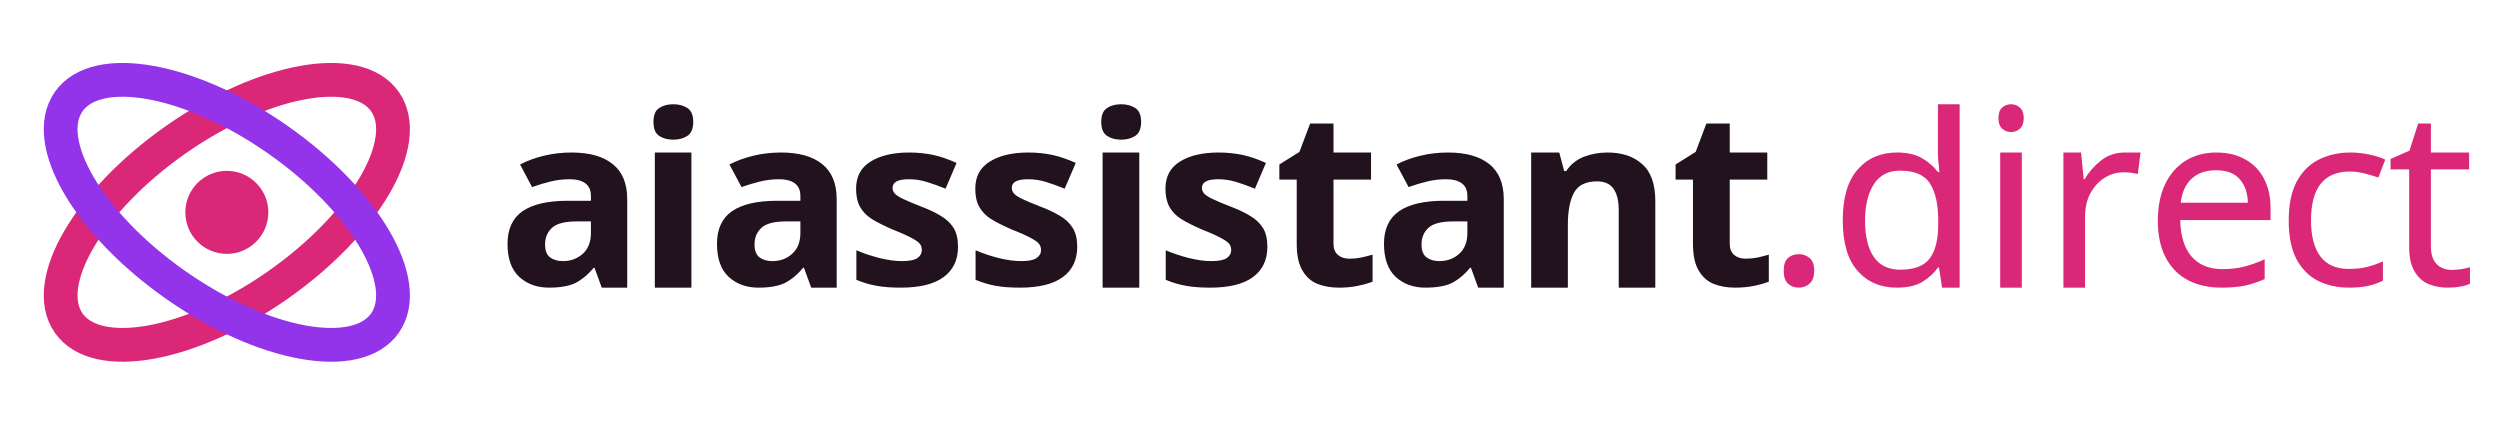
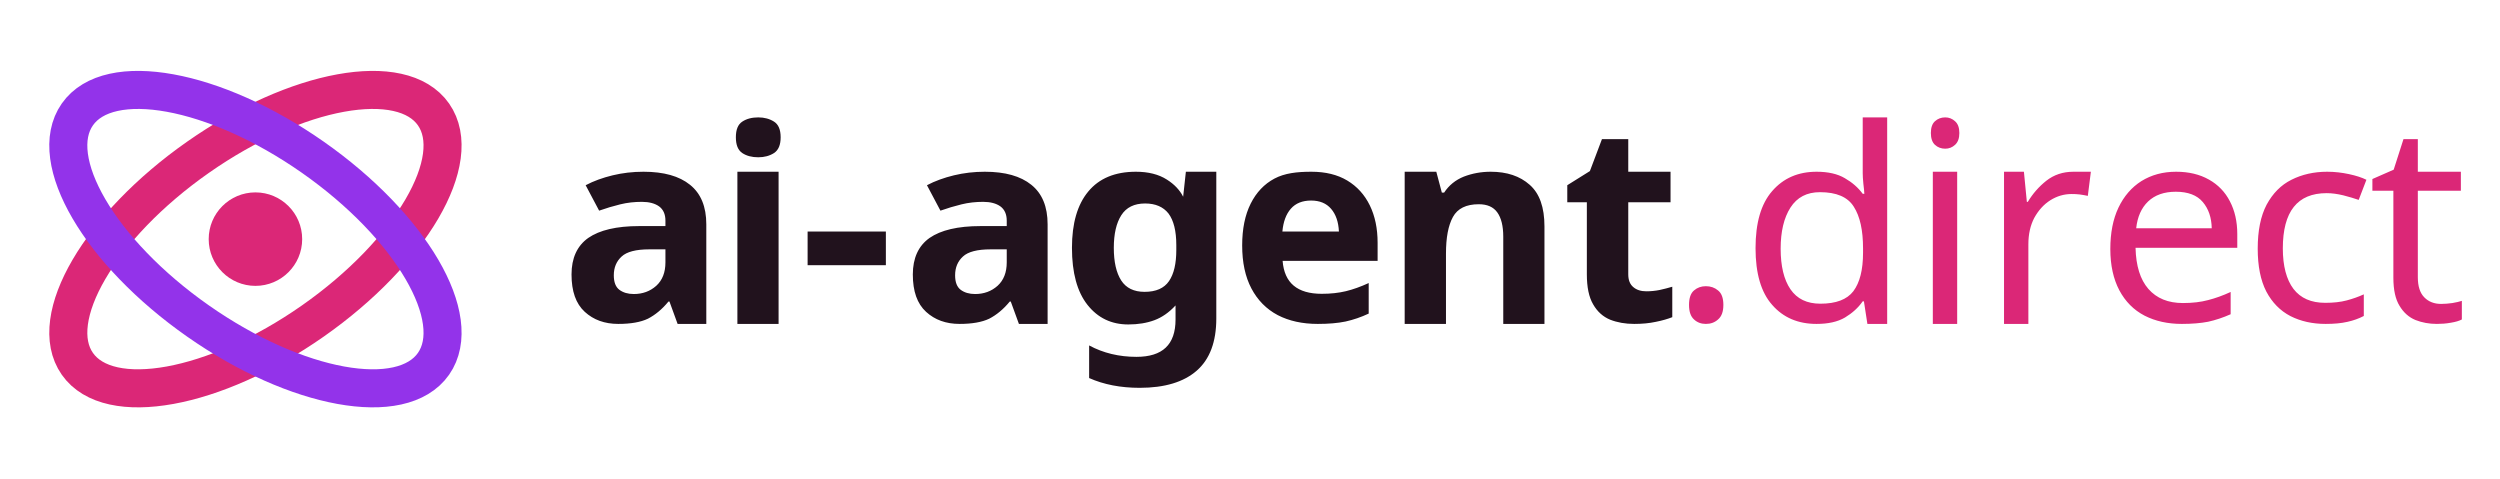
- <svg xmlns="http://www.w3.org/2000/svg" width="259" height="44" viewBox="0 0 259 44" fill="none">
+ <svg xmlns="http://www.w3.org/2000/svg" width="230" height="44" viewBox="0 0 230 44" fill="none">
  <g transform="translate(23.5, 22)">
    <ellipse cx="0" cy="0" rx="20" ry="9.2" transform="rotate(-35)" stroke="#DB2777" stroke-width="3.5" />
    <ellipse cx="0" cy="0" rx="20" ry="9.2" transform="rotate(35)" stroke="#9333EA" stroke-width="3.5" />
    <circle cx="0" cy="0" r="4.3" fill="#DB2777" />
  </g>
  <g transform="translate(0, -1)">
-     <path d="M59.20 16.80 C61.07 16.80 62.49 17.20 63.48 18.00 C64.48 18.80 64.98 20.01 64.98 21.64 L64.98 30.80 L62.34 30.80 L61.59 28.74 L61.50 28.74 C60.91 29.46 60.27 29.98 59.61 30.32 C58.94 30.64 58.03 30.80 56.88 30.80 C55.63 30.80 54.61 30.43 53.80 29.69 C52.98 28.94 52.58 27.80 52.58 26.25 C52.58 24.75 53.09 23.62 54.12 22.89 C55.16 22.17 56.72 21.80 58.80 21.80 L61.22 21.80 L61.22 21.30 C61.22 20.71 61.02 20.27 60.64 19.99 C60.25 19.71 59.72 19.57 59.05 19.57 C58.37 19.57 57.71 19.64 57.06 19.80 C56.41 19.96 55.77 20.15 55.12 20.38 L53.88 18.04 C54.62 17.65 55.45 17.35 56.36 17.13 C57.27 16.91 58.21 16.80 59.20 16.80 Z M59.73 23.94 C58.52 23.94 57.66 24.16 57.19 24.60 C56.71 25.04 56.47 25.61 56.47 26.33 C56.47 26.96 56.64 27.40 56.98 27.66 C57.33 27.92 57.77 28.05 58.31 28.05 C59.12 28.05 59.81 27.80 60.38 27.29 C60.94 26.78 61.22 26.06 61.22 25.14 L61.22 23.94 Z M66.50 30.80 M69.76 11.80 C70.32 11.80 70.80 11.93 71.21 12.19 C71.62 12.45 71.82 12.93 71.82 13.63 C71.82 14.33 71.62 14.81 71.21 15.08 C70.80 15.34 70.32 15.47 69.76 15.47 C69.17 15.47 68.68 15.34 68.29 15.08 C67.89 14.81 67.70 14.33 67.70 13.63 C67.70 12.93 67.89 12.45 68.29 12.19 C68.68 11.93 69.17 11.80 69.76 11.80 Z M71.63 16.80 L71.63 30.80 L67.84 30.80 L67.84 16.80 Z M73.85 30.80 M80.90 16.80 C82.77 16.80 84.19 17.20 85.18 18.00 C86.18 18.80 86.68 20.01 86.68 21.64 L86.68 30.80 L84.04 30.80 L83.29 28.74 L83.20 28.74 C82.61 29.46 81.97 29.98 81.31 30.32 C80.64 30.64 79.73 30.80 78.57 30.80 C77.33 30.80 76.31 30.43 75.50 29.69 C74.68 28.94 74.28 27.80 74.28 26.25 C74.28 24.75 74.79 23.62 75.82 22.89 C76.86 22.17 78.42 21.80 80.50 21.80 L82.92 21.80 L82.92 21.30 C82.92 20.71 82.72 20.27 82.34 19.99 C81.95 19.71 81.42 19.57 80.75 19.57 C80.07 19.57 79.41 19.64 78.76 19.80 C78.11 19.96 77.47 20.15 76.82 20.38 L75.57 18.04 C76.32 17.65 77.15 17.35 78.06 17.13 C78.96 16.91 79.91 16.80 80.90 16.80 Z M81.43 23.94 C80.21 23.94 79.36 24.16 78.89 24.60 C78.41 25.04 78.17 25.61 78.17 26.33 C78.17 26.96 78.34 27.40 78.68 27.66 C79.03 27.92 79.47 28.05 80.01 28.05 C80.82 28.05 81.51 27.80 82.07 27.29 C82.64 26.78 82.92 26.06 82.92 25.14 L82.92 23.94 Z M88.20 30.80 M99.25 26.57 C99.25 27.93 98.75 28.98 97.75 29.71 C96.76 30.44 95.29 30.80 93.32 30.80 C92.35 30.80 91.51 30.74 90.82 30.61 C90.12 30.49 89.42 30.28 88.72 29.99 L88.72 26.93 C89.47 27.25 90.28 27.52 91.14 27.74 C92.01 27.95 92.77 28.05 93.44 28.05 C94.19 28.05 94.72 27.95 95.04 27.74 C95.35 27.52 95.50 27.25 95.50 26.91 C95.50 26.67 95.44 26.46 95.32 26.29 C95.19 26.11 94.91 25.91 94.49 25.68 C94.06 25.44 93.40 25.14 92.50 24.79 C91.63 24.41 90.91 24.05 90.35 23.71 C89.79 23.36 89.38 22.93 89.10 22.43 C88.82 21.93 88.69 21.30 88.69 20.55 C88.69 19.29 89.19 18.36 90.19 17.74 C91.20 17.11 92.54 16.80 94.21 16.80 C95.07 16.80 95.89 16.89 96.68 17.05 C97.46 17.22 98.26 17.50 99.10 17.88 L97.96 20.55 C97.28 20.27 96.63 20.04 96.02 19.85 C95.40 19.66 94.79 19.57 94.16 19.57 C93.04 19.57 92.47 19.86 92.47 20.46 C92.47 20.67 92.54 20.86 92.69 21.04 C92.84 21.21 93.12 21.40 93.54 21.60 C93.95 21.80 94.57 22.06 95.38 22.38 C96.18 22.68 96.87 23.00 97.44 23.35 C98.02 23.68 98.47 24.11 98.79 24.61 C99.10 25.11 99.25 25.77 99.25 26.57 Z M100.55 30.80 M111.60 26.57 C111.60 27.93 111.10 28.98 110.10 29.71 C109.11 30.44 107.63 30.80 105.66 30.80 C104.70 30.80 103.86 30.74 103.16 30.61 C102.46 30.49 101.77 30.28 101.07 29.99 L101.07 26.93 C101.82 27.25 102.62 27.52 103.49 27.74 C104.36 27.95 105.12 28.05 105.79 28.05 C106.54 28.05 107.07 27.95 107.38 27.74 C107.70 27.52 107.85 27.25 107.85 26.91 C107.85 26.67 107.79 26.46 107.66 26.29 C107.54 26.11 107.26 25.91 106.84 25.68 C106.41 25.44 105.75 25.14 104.85 24.79 C103.98 24.41 103.26 24.05 102.70 23.71 C102.14 23.36 101.73 22.93 101.45 22.43 C101.17 21.93 101.04 21.30 101.04 20.55 C101.04 19.29 101.54 18.36 102.54 17.74 C103.55 17.11 104.89 16.80 106.55 16.80 C107.42 16.80 108.24 16.89 109.02 17.05 C109.80 17.22 110.61 17.50 111.45 17.88 L110.30 20.55 C109.62 20.27 108.98 20.04 108.37 19.85 C107.75 19.66 107.13 19.57 106.51 19.57 C105.38 19.57 104.82 19.86 104.82 20.46 C104.82 20.67 104.89 20.86 105.04 21.04 C105.18 21.21 105.46 21.40 105.88 21.60 C106.30 21.80 106.91 22.06 107.73 22.38 C108.53 22.68 109.21 23.00 109.79 23.35 C110.37 23.68 110.82 24.11 111.13 24.61 C111.45 25.11 111.60 25.77 111.60 26.57 Z M112.90 30.80 M116.16 11.80 C116.72 11.80 117.20 11.93 117.61 12.19 C118.02 12.45 118.22 12.93 118.22 13.63 C118.22 14.33 118.02 14.81 117.61 15.08 C117.20 15.34 116.72 15.47 116.16 15.47 C115.57 15.47 115.08 15.34 114.69 15.08 C114.29 14.81 114.09 14.33 114.09 13.63 C114.09 12.93 114.29 12.45 114.69 12.19 C115.08 11.93 115.57 11.80 116.16 11.80 Z M118.03 16.80 L118.03 30.80 L114.23 30.80 L114.23 16.80 Z M120.25 30.80 M131.30 26.57 C131.30 27.93 130.80 28.98 129.80 29.71 C128.81 30.44 127.34 30.80 125.37 30.80 C124.40 30.80 123.56 30.74 122.87 30.61 C122.17 30.49 121.47 30.28 120.77 29.99 L120.77 26.93 C121.52 27.25 122.33 27.52 123.20 27.74 C124.06 27.95 124.82 28.05 125.49 28.05 C126.24 28.05 126.77 27.95 127.09 27.74 C127.40 27.52 127.55 27.25 127.55 26.91 C127.55 26.67 127.49 26.46 127.37 26.29 C127.24 26.11 126.96 25.91 126.54 25.68 C126.11 25.44 125.45 25.14 124.55 24.79 C123.68 24.41 122.96 24.05 122.40 23.71 C121.84 23.36 121.43 22.93 121.15 22.43 C120.88 21.93 120.74 21.30 120.74 20.55 C120.74 19.29 121.24 18.36 122.24 17.74 C123.25 17.11 124.59 16.80 126.26 16.80 C127.12 16.80 127.95 16.89 128.73 17.05 C129.51 17.22 130.31 17.50 131.15 17.88 L130.01 20.55 C129.33 20.27 128.68 20.04 128.07 19.85 C127.45 19.66 126.84 19.57 126.21 19.57 C125.09 19.57 124.52 19.86 124.52 20.46 C124.52 20.67 124.59 20.86 124.74 21.04 C124.89 21.21 125.17 21.40 125.59 21.60 C126.00 21.80 126.62 22.06 127.43 22.38 C128.23 22.68 128.92 23.00 129.49 23.35 C130.07 23.68 130.52 24.11 130.84 24.61 C131.15 25.11 131.30 25.77 131.30 26.57 Z M132.60 30.80 M139.81 27.80 C140.22 27.80 140.63 27.76 141.03 27.68 C141.42 27.59 141.81 27.50 142.20 27.38 L142.20 30.18 C141.79 30.34 141.29 30.49 140.68 30.61 C140.08 30.74 139.42 30.80 138.70 30.80 C137.88 30.80 137.14 30.67 136.48 30.41 C135.82 30.14 135.30 29.67 134.92 29.00 C134.53 28.34 134.34 27.42 134.34 26.24 L134.34 19.61 L132.54 19.61 L132.54 18.04 L134.62 16.74 L135.73 13.80 L138.15 13.80 L138.15 16.80 L142.04 16.80 L142.04 19.61 L138.15 19.61 L138.15 26.24 C138.15 26.76 138.30 27.15 138.61 27.41 C138.91 27.67 139.31 27.80 139.81 27.80 Z M142.95 30.80 M150.00 16.80 C151.87 16.80 153.29 17.20 154.29 18.00 C155.29 18.80 155.79 20.01 155.79 21.64 L155.79 30.80 L153.14 30.80 L152.39 28.74 L152.30 28.74 C151.71 29.46 151.07 29.98 150.41 30.32 C149.74 30.64 148.83 30.80 147.68 30.80 C146.43 30.80 145.41 30.43 144.60 29.69 C143.79 28.94 143.38 27.80 143.38 26.25 C143.38 24.75 143.89 23.62 144.93 22.89 C145.96 22.17 147.52 21.80 149.60 21.80 L152.02 21.80 L152.02 21.30 C152.02 20.71 151.82 20.27 151.44 19.99 C151.05 19.71 150.52 19.57 149.85 19.57 C149.17 19.57 148.51 19.64 147.86 19.80 C147.21 19.96 146.57 20.15 145.93 20.38 L144.68 18.04 C145.43 17.65 146.25 17.35 147.16 17.13 C148.07 16.91 149.01 16.80 150.00 16.80 Z M150.54 23.94 C149.32 23.94 148.46 24.16 147.99 24.60 C147.51 25.04 147.27 25.61 147.27 26.33 C147.27 26.96 147.44 27.40 147.79 27.66 C148.13 27.92 148.57 28.05 149.11 28.05 C149.93 28.05 150.61 27.80 151.18 27.29 C151.74 26.78 152.02 26.06 152.02 25.14 L152.02 23.94 Z M157.30 30.80 M166.54 16.80 C168.04 16.80 169.23 17.20 170.13 18.00 C171.04 18.80 171.49 20.07 171.49 21.83 L171.49 30.80 L167.70 30.80 L167.70 22.77 C167.70 21.78 167.51 21.04 167.15 20.54 C166.79 20.04 166.23 19.79 165.45 19.79 C164.29 19.79 163.50 20.18 163.07 20.96 C162.64 21.74 162.43 22.86 162.43 24.33 L162.43 30.80 L158.63 30.80 L158.63 16.80 L161.54 16.80 L162.05 18.72 L162.26 18.72 C162.70 18.05 163.30 17.56 164.07 17.25 C164.85 16.95 165.67 16.80 166.54 16.80 Z M173.65 30.80 M180.86 27.80 C181.27 27.80 181.68 27.76 182.08 27.68 C182.47 27.59 182.86 27.50 183.25 27.38 L183.25 30.18 C182.84 30.34 182.34 30.49 181.73 30.61 C181.13 30.74 180.47 30.80 179.75 30.80 C178.93 30.80 178.19 30.67 177.53 30.41 C176.88 30.14 176.35 29.67 175.97 29.00 C175.58 28.34 175.39 27.42 175.39 26.24 L175.39 19.61 L173.59 19.61 L173.59 18.04 L175.67 16.74 L176.78 13.80 L179.20 13.80 L179.20 16.80 L183.09 16.80 L183.09 19.61 L179.20 19.61 L179.20 26.24 C179.20 26.76 179.35 27.15 179.66 27.41 C179.96 27.67 180.36 27.80 180.86 27.80 Z M184.00 30.80" fill="#21121D" />
-     <path d="M184.79 29.05 C184.79 28.43 184.94 27.98 185.25 27.72 C185.55 27.46 185.91 27.33 186.34 27.33 C186.78 27.33 187.15 27.46 187.46 27.72 C187.79 27.98 187.95 28.43 187.95 29.05 C187.95 29.67 187.79 30.11 187.46 30.39 C187.15 30.67 186.78 30.80 186.34 30.80 C185.91 30.80 185.55 30.67 185.25 30.39 C184.94 30.11 184.79 29.67 184.79 29.05 Z M189.95 30.80 M196.52 30.80 C194.82 30.80 193.46 30.22 192.44 29.05 C191.41 27.89 190.91 26.14 190.91 23.83 C190.91 21.51 191.41 19.76 192.44 18.58 C193.47 17.39 194.83 16.80 196.53 16.80 C197.59 16.80 198.46 17.00 199.12 17.39 C199.80 17.78 200.35 18.26 200.77 18.83 L200.92 18.83 C200.91 18.61 200.88 18.31 200.83 17.91 C200.79 17.50 200.77 17.18 200.77 16.93 L200.77 11.80 L203.02 11.80 L203.02 30.80 L201.20 30.80 L200.88 28.72 L200.77 28.72 C200.36 29.31 199.82 29.80 199.14 30.21 C198.46 30.61 197.59 30.80 196.52 30.80 Z M196.88 28.94 C198.31 28.94 199.32 28.56 199.91 27.79 C200.50 27.00 200.80 25.83 200.80 24.25 L200.80 23.85 C200.80 22.18 200.52 20.91 199.95 20.02 C199.39 19.12 198.35 18.68 196.84 18.68 C195.63 18.68 194.73 19.15 194.12 20.10 C193.52 21.04 193.22 22.30 193.22 23.88 C193.22 25.48 193.52 26.73 194.12 27.61 C194.73 28.50 195.64 28.94 196.88 28.94 Z M205.50 30.80 M208.36 11.80 C208.71 11.80 209.01 11.92 209.27 12.16 C209.53 12.39 209.66 12.75 209.66 13.24 C209.66 13.72 209.53 14.08 209.27 14.32 C209.01 14.56 208.71 14.68 208.36 14.68 C207.99 14.68 207.67 14.56 207.41 14.32 C207.16 14.08 207.04 13.72 207.04 13.24 C207.04 12.75 207.16 12.39 207.41 12.16 C207.67 11.92 207.99 11.80 208.36 11.80 Z M209.46 16.80 L209.46 30.80 L207.22 30.80 L207.22 16.80 Z M212.05 30.80 M220.15 16.80 C220.40 16.80 220.67 16.80 220.96 16.80 C221.26 16.80 221.53 16.80 221.76 16.80 L221.48 19.02 C221.25 18.97 221.00 18.93 220.74 18.89 C220.48 18.86 220.23 18.85 219.99 18.85 C219.29 18.85 218.64 19.04 218.02 19.43 C217.42 19.81 216.93 20.36 216.55 21.05 C216.19 21.74 216.01 22.55 216.01 23.47 L216.01 30.80 L213.77 30.80 L213.77 16.80 L215.60 16.80 L215.87 19.57 L215.96 19.57 C216.41 18.82 216.98 18.17 217.66 17.63 C218.36 17.08 219.19 16.80 220.15 16.80 Z M222.60 30.80 M229.60 16.80 C230.77 16.80 231.77 17.04 232.62 17.52 C233.46 17.99 234.11 18.66 234.55 19.52 C235.00 20.38 235.23 21.38 235.23 22.54 L235.23 23.80 L225.87 23.80 C225.91 25.46 226.30 26.72 227.05 27.58 C227.81 28.45 228.87 28.88 230.23 28.88 C231.10 28.88 231.87 28.79 232.54 28.61 C233.21 28.44 233.91 28.19 234.62 27.86 L234.62 29.91 C233.92 30.22 233.23 30.45 232.55 30.60 C231.88 30.73 231.07 30.80 230.13 30.80 C228.84 30.80 227.70 30.55 226.70 30.04 C225.70 29.52 224.93 28.74 224.38 27.71 C223.83 26.67 223.55 25.40 223.55 23.91 C223.55 22.42 223.80 21.15 224.30 20.10 C224.80 19.05 225.51 18.23 226.41 17.66 C227.33 17.09 228.39 16.80 229.60 16.80 Z M229.57 18.64 C228.50 18.64 227.65 18.94 227.02 19.54 C226.41 20.13 226.04 20.95 225.93 22.00 L232.88 22.00 C232.86 21.02 232.59 20.21 232.05 19.58 C231.53 18.96 230.70 18.64 229.57 18.64 Z M236.15 30.80 M243.36 30.80 C242.14 30.80 241.07 30.56 240.12 30.08 C239.18 29.59 238.44 28.84 237.90 27.82 C237.37 26.79 237.11 25.47 237.11 23.88 C237.11 22.22 237.38 20.88 237.93 19.83 C238.50 18.78 239.25 18.02 240.21 17.54 C241.18 17.05 242.28 16.80 243.50 16.80 C244.19 16.80 244.86 16.88 245.51 17.02 C246.16 17.16 246.69 17.33 247.11 17.54 L246.40 19.39 C246.00 19.25 245.52 19.11 244.98 18.97 C244.44 18.84 243.93 18.77 243.45 18.77 C240.76 18.77 239.42 20.46 239.42 23.85 C239.42 25.47 239.75 26.72 240.40 27.58 C241.06 28.44 242.03 28.86 243.32 28.86 C244.07 28.86 244.73 28.79 245.29 28.64 C245.86 28.49 246.39 28.30 246.87 28.08 L246.87 30.07 C246.41 30.31 245.91 30.49 245.36 30.61 C244.80 30.74 244.14 30.80 243.36 30.80 Z M247.70 30.80 M253.98 28.96 C254.32 28.96 254.66 28.93 255.02 28.88 C255.38 28.82 255.67 28.75 255.89 28.68 L255.89 30.39 C255.65 30.52 255.31 30.62 254.88 30.69 C254.44 30.77 254.01 30.80 253.59 30.80 C252.88 30.80 252.23 30.68 251.62 30.44 C251.02 30.19 250.53 29.76 250.16 29.14 C249.78 28.53 249.59 27.67 249.59 26.55 L249.59 18.55 L247.66 18.55 L247.66 17.47 L249.62 16.61 L250.52 13.80 L251.84 13.80 L251.84 16.80 L255.80 16.80 L255.80 18.55 L251.84 18.55 L251.84 26.50 C251.84 27.34 252.04 27.96 252.44 28.36 C252.83 28.76 253.35 28.96 253.98 28.96 Z M256.25 30.80" fill="#DB2777" />
+     <path d="M59.20 16.80 C61.07 16.80 62.49 17.20 63.48 18.00 C64.48 18.80 64.98 20.01 64.98 21.64 L64.98 30.80 L62.34 30.80 L61.59 28.74 L61.50 28.74 C60.91 29.46 60.27 29.98 59.61 30.32 C58.94 30.64 58.03 30.80 56.88 30.80 C55.63 30.80 54.61 30.43 53.80 29.69 C52.98 28.94 52.58 27.80 52.58 26.25 C52.58 24.75 53.09 23.62 54.12 22.89 C55.16 22.17 56.72 21.80 58.80 21.80 L61.22 21.80 L61.22 21.30 C61.22 20.71 61.02 20.27 60.64 19.99 C60.25 19.71 59.72 19.57 59.05 19.57 C58.37 19.57 57.71 19.64 57.06 19.80 C56.41 19.96 55.77 20.15 55.12 20.38 L53.88 18.04 C54.62 17.65 55.45 17.35 56.36 17.13 C57.27 16.91 58.21 16.80 59.20 16.80 Z M59.73 23.94 C58.52 23.94 57.66 24.16 57.19 24.60 C56.71 25.04 56.47 25.61 56.47 26.33 C56.47 26.96 56.64 27.40 56.98 27.66 C57.33 27.92 57.77 28.05 58.31 28.05 C59.12 28.05 59.81 27.80 60.38 27.29 C60.94 26.78 61.22 26.06 61.22 25.14 L61.22 23.94 Z M69.76 11.80 C70.32 11.80 70.80 11.93 71.21 12.19 C71.62 12.45 71.82 12.93 71.82 13.63 C71.82 14.33 71.62 14.81 71.21 15.08 C70.80 15.34 70.32 15.47 69.76 15.47 C69.17 15.47 68.68 15.34 68.29 15.08 C67.89 14.81 67.70 14.33 67.70 13.63 C67.70 12.93 67.89 12.45 68.29 12.19 C68.68 11.93 69.17 11.80 69.76 11.80 Z M71.63 16.80 L71.63 30.80 L67.84 30.80 L67.84 16.80 Z M74.30 22.30 L81.50 22.30 L81.50 25.40 L74.30 25.40 Z M 90.60 16.80 C 92.47 16.80 93.89 17.20 94.88 18.00 C 95.88 18.80 96.38 20.01 96.38 21.64 L 96.38 30.80 L 93.74 30.80 L 92.99 28.74 L 92.90 28.74 C 92.31 29.46 91.67 29.98 91.01 30.32 C 90.34 30.64 89.43 30.80 88.28 30.80 C 87.03 30.80 86.01 30.43 85.20 29.69 C 84.38 28.94 83.98 27.80 83.98 26.25 C 83.98 24.75 84.49 23.62 85.52 22.89 C 86.56 22.17 88.12 21.80 90.20 21.80 L 92.62 21.80 L 92.62 21.30 C 92.62 20.71 92.42 20.27 92.04 19.99 C 91.65 19.71 91.12 19.57 90.45 19.57 C 89.77 19.57 89.11 19.64 88.46 19.80 C 87.81 19.96 87.17 20.15 86.52 20.38 L 85.28 18.04 C 86.02 17.65 86.85 17.35 87.76 17.13 C 88.67 16.91 89.61 16.80 90.60 16.80 Z M 91.13 23.94 C 89.92 23.94 89.06 24.16 88.59 24.60 C 88.11 25.04 87.87 25.61 87.87 26.33 C 87.87 26.96 88.04 27.40 88.38 27.66 C 88.73 27.92 89.17 28.05 89.71 28.05 C 90.52 28.05 91.21 27.80 91.78 27.29 C 92.34 26.78 92.62 26.06 92.62 25.14 L 92.62 23.94 Z M104.50 16.80 C105.65 16.80 106.60 17.04 107.35 17.52 C108.05 17.96 108.55 18.50 108.85 19.10 L109.10 16.80 L111.90 16.80 L111.90 30.30 C111.90 32.45 111.30 34.05 110.10 35.10 C108.90 36.15 107.15 36.68 104.85 36.68 C103.10 36.68 101.55 36.38 100.20 35.78 L100.20 32.78 C101.50 33.48 102.95 33.83 104.55 33.83 C105.75 33.83 106.65 33.55 107.25 32.98 C107.85 32.41 108.15 31.55 108.15 30.40 L108.15 29.10 C107.55 29.75 106.90 30.20 106.20 30.46 C105.50 30.72 104.70 30.85 103.80 30.85 C102.25 30.85 101.00 30.25 100.05 29.05 C99.10 27.85 98.62 26.10 98.62 23.80 C98.62 21.55 99.12 19.82 100.12 18.62 C101.12 17.41 102.58 16.80 104.50 16.80 Z M105.35 19.72 C104.35 19.72 103.62 20.08 103.16 20.80 C102.70 21.52 102.47 22.52 102.47 23.80 C102.47 25.10 102.70 26.10 103.15 26.80 C103.60 27.50 104.32 27.85 105.30 27.85 C106.35 27.85 107.10 27.52 107.55 26.86 C108.00 26.20 108.22 25.25 108.22 24.00 L108.22 23.55 C108.22 22.25 107.98 21.28 107.50 20.64 C107.02 20.03 106.30 19.72 105.35 19.72 Z M120.65 16.80 C121.95 16.80 123.05 17.07 123.95 17.61 C124.85 18.15 125.54 18.91 126.02 19.89 C126.50 20.87 126.74 22.02 126.74 23.34 L126.74 25.00 L118.00 25.00 C118.08 26.02 118.42 26.78 119.02 27.28 C119.62 27.78 120.48 28.03 121.60 28.03 C122.42 28.03 123.16 27.95 123.82 27.79 C124.48 27.63 125.18 27.38 125.92 27.04 L125.92 29.85 C125.22 30.18 124.51 30.42 123.79 30.58 C123.07 30.73 122.22 30.80 121.24 30.80 C119.82 30.80 118.59 30.53 117.55 29.99 C116.51 29.44 115.70 28.62 115.13 27.54 C114.56 26.46 114.28 25.14 114.28 23.58 C114.28 22.06 114.54 20.78 115.06 19.74 C115.58 18.70 116.31 17.93 117.25 17.43 C118.19 16.93 119.32 16.80 120.65 16.80 Z M120.62 19.45 C119.82 19.45 119.20 19.70 118.76 20.20 C118.32 20.70 118.06 21.40 117.98 22.30 L123.18 22.30 C123.14 21.42 122.90 20.72 122.46 20.21 C122.02 19.70 121.41 19.45 120.62 19.45 Z M 137.14 16.80 C 138.64 16.80 139.83 17.20 140.73 18.00 C 141.64 18.80 142.09 20.07 142.09 21.83 L 142.09 30.80 L 138.30 30.80 L 138.30 22.77 C 138.30 21.78 138.11 21.04 137.75 20.54 C 137.39 20.04 136.83 19.79 136.05 19.79 C 134.89 19.79 134.10 20.18 133.67 20.96 C 133.24 21.74 133.03 22.86 133.03 24.33 L 133.03 30.80 L 129.23 30.80 L 129.23 16.80 L 132.14 16.80 L 132.65 18.72 L 132.86 18.72 C 133.30 18.05 133.90 17.56 134.67 17.25 C 135.45 16.95 136.27 16.80 137.14 16.80 Z M 151.46 27.80 C 151.87 27.80 152.28 27.76 152.68 27.68 C 153.07 27.59 153.46 27.50 153.85 27.38 L 153.85 30.18 C 153.44 30.34 152.94 30.49 152.33 30.61 C 151.73 30.74 151.07 30.80 150.35 30.80 C 149.53 30.80 148.79 30.67 148.13 30.41 C 147.48 30.14 146.95 29.67 146.57 29.00 C 146.18 28.34 145.99 27.42 145.99 26.24 L 145.99 19.61 L 144.19 19.61 L 144.19 18.04 L 146.27 16.74 L 147.38 13.80 L 149.80 13.80 L 149.80 16.80 L 153.69 16.80 L 153.69 19.61 L 149.80 19.61 L 149.80 26.24 C 149.80 26.76 149.95 27.15 150.26 27.41 C 150.56 27.67 150.96 27.80 151.46 27.80 Z M 154.60 30.80" fill="#21121D" />
+     <path d="M 155.39 29.05 C 155.39 28.43 155.54 27.98 155.85 27.72 C 156.15 27.46 156.51 27.33 156.94 27.33 C 157.38 27.33 157.75 27.46 158.06 27.72 C 158.39 27.98 158.55 28.43 158.55 29.05 C 158.55 29.67 158.39 30.11 158.06 30.39 C 157.75 30.67 157.38 30.80 156.94 30.80 C 156.51 30.80 156.15 30.67 155.85 30.39 C 155.54 30.11 155.39 29.67 155.39 29.05 Z M 160.55 30.80 M 167.12 30.80 C 165.42 30.80 164.06 30.22 163.04 29.05 C 162.01 27.89 161.51 26.14 161.51 23.83 C 161.51 21.51 162.01 19.76 163.04 18.58 C 164.07 17.39 165.43 16.80 167.13 16.80 C 168.19 16.80 169.06 17.00 169.72 17.39 C 170.40 17.78 170.95 18.26 171.37 18.83 L 171.52 18.83 C 171.51 18.61 171.48 18.31 171.43 17.91 C 171.39 17.50 171.37 17.18 171.37 16.93 L 171.37 11.80 L 173.62 11.80 L 173.62 30.80 L 171.80 30.80 L 171.48 28.72 L 171.37 28.72 C 170.96 29.31 170.42 29.80 169.74 30.21 C 169.06 30.61 168.19 30.80 167.12 30.80 Z M 167.48 28.94 C 168.91 28.94 169.92 28.56 170.51 27.79 C 171.10 27.00 171.40 25.83 171.40 24.25 L 171.40 23.85 C 171.40 22.18 171.12 20.91 170.55 20.02 C 169.99 19.12 168.95 18.68 167.44 18.68 C 166.23 18.68 165.33 19.15 164.72 20.10 C 164.12 21.04 163.82 22.30 163.82 23.88 C 163.82 25.48 164.12 26.73 164.72 27.61 C 165.33 28.50 166.24 28.94 167.48 28.94 Z M 176.10 30.80 M 178.96 11.80 C 179.31 11.80 179.61 11.92 179.87 12.16 C 180.13 12.39 180.26 12.75 180.26 13.24 C 180.26 13.72 180.13 14.08 179.87 14.32 C 179.61 14.56 179.31 14.68 178.96 14.68 C 178.59 14.68 178.27 14.56 178.01 14.32 C 177.76 14.08 177.64 13.72 177.64 13.24 C 177.64 12.75 177.76 12.39 178.01 12.16 C 178.27 11.92 178.59 11.80 178.96 11.80 Z M 180.06 16.80 L 180.06 30.80 L 177.82 30.80 L 177.82 16.80 Z M 182.65 30.80 M 190.75 16.80 C 191.00 16.80 191.27 16.80 191.56 16.80 C 191.86 16.80 192.13 16.80 192.36 16.80 L 192.08 19.02 C 191.85 18.97 191.60 18.93 191.34 18.89 C 191.08 18.86 190.83 18.85 190.59 18.85 C 189.89 18.85 189.24 19.04 188.62 19.43 C 188.02 19.81 187.53 20.36 187.15 21.05 C 186.79 21.74 186.61 22.55 186.61 23.47 L 186.61 30.80 L 184.37 30.80 L 184.37 16.80 L 186.20 16.80 L 186.47 19.57 L 186.56 19.57 C 187.01 18.82 187.58 18.17 188.26 17.63 C 188.96 17.08 189.79 16.80 190.75 16.80 Z M 193.20 30.80 M 200.20 16.80 C 201.37 16.80 202.37 17.04 203.22 17.52 C 204.06 17.99 204.71 18.66 205.15 19.52 C 205.60 20.38 205.83 21.38 205.83 22.54 L 205.83 23.80 L 196.47 23.80 C 196.51 25.46 196.90 26.72 197.65 27.58 C 198.41 28.45 199.47 28.88 200.83 28.88 C 201.70 28.88 202.47 28.79 203.14 28.61 C 203.81 28.44 204.51 28.19 205.22 27.86 L 205.22 29.91 C 204.52 30.22 203.83 30.45 203.15 30.60 C 202.48 30.73 201.67 30.80 200.73 30.80 C 199.44 30.80 198.30 30.55 197.30 30.04 C 196.30 29.52 195.53 28.74 194.98 27.71 C 194.43 26.67 194.15 25.40 194.15 23.91 C 194.15 22.42 194.40 21.15 194.90 20.10 C 195.40 19.05 196.11 18.23 197.01 17.66 C 197.93 17.09 198.99 16.80 200.20 16.80 Z M 200.17 18.64 C 199.10 18.64 198.25 18.94 197.62 19.54 C 197.01 20.13 196.64 20.95 196.53 22.00 L 203.48 22.00 C 203.46 21.02 203.19 20.21 202.65 19.58 C 202.13 18.96 201.30 18.64 200.17 18.64 Z M 206.75 30.80 M 213.96 30.80 C 212.74 30.80 211.67 30.56 210.72 30.08 C 209.78 29.59 209.04 28.84 208.50 27.82 C 207.97 26.79 207.71 25.47 207.71 23.88 C 207.71 22.22 207.98 20.88 208.53 19.83 C 209.10 18.78 209.85 18.02 210.81 17.54 C 211.78 17.05 212.88 16.80 214.10 16.80 C 214.79 16.80 215.46 16.88 216.11 17.02 C 216.76 17.16 217.29 17.33 217.71 17.54 L 217.00 19.39 C 216.60 19.25 216.12 19.11 215.58 18.97 C 215.04 18.84 214.53 18.77 214.05 18.77 C 211.36 18.77 210.02 20.46 210.02 23.85 C 210.02 25.47 210.35 26.72 211.00 27.58 C 211.66 28.44 212.63 28.86 213.92 28.86 C 214.67 28.86 215.33 28.79 215.89 28.64 C 216.46 28.49 216.99 28.30 217.47 28.08 L 217.47 30.07 C 217.01 30.31 216.51 30.49 215.96 30.61 C 215.40 30.74 214.74 30.80 213.96 30.80 Z M 218.30 30.80 M 224.58 28.96 C 224.92 28.96 225.26 28.93 225.62 28.88 C 225.98 28.82 226.27 28.75 226.49 28.68 L 226.49 30.39 C 226.25 30.52 225.91 30.62 225.48 30.69 C 225.04 30.77 224.61 30.80 224.19 30.80 C 223.48 30.80 222.83 30.68 222.22 30.44 C 221.62 30.19 221.13 29.76 220.76 29.14 C 220.38 28.53 220.19 27.67 220.19 26.55 L 220.19 18.55 L 218.26 18.55 L 218.26 17.47 L 220.22 16.61 L 221.12 13.80 L 222.44 13.80 L 222.44 16.80 L 226.40 16.80 L 226.40 18.55 L 222.44 18.55 L 222.44 26.50 C 222.44 27.34 222.64 27.96 223.04 28.36 C 223.43 28.76 223.95 28.96 224.58 28.96 Z M 226.85 30.80" fill="#DB2777" />
  </g>
</svg>
